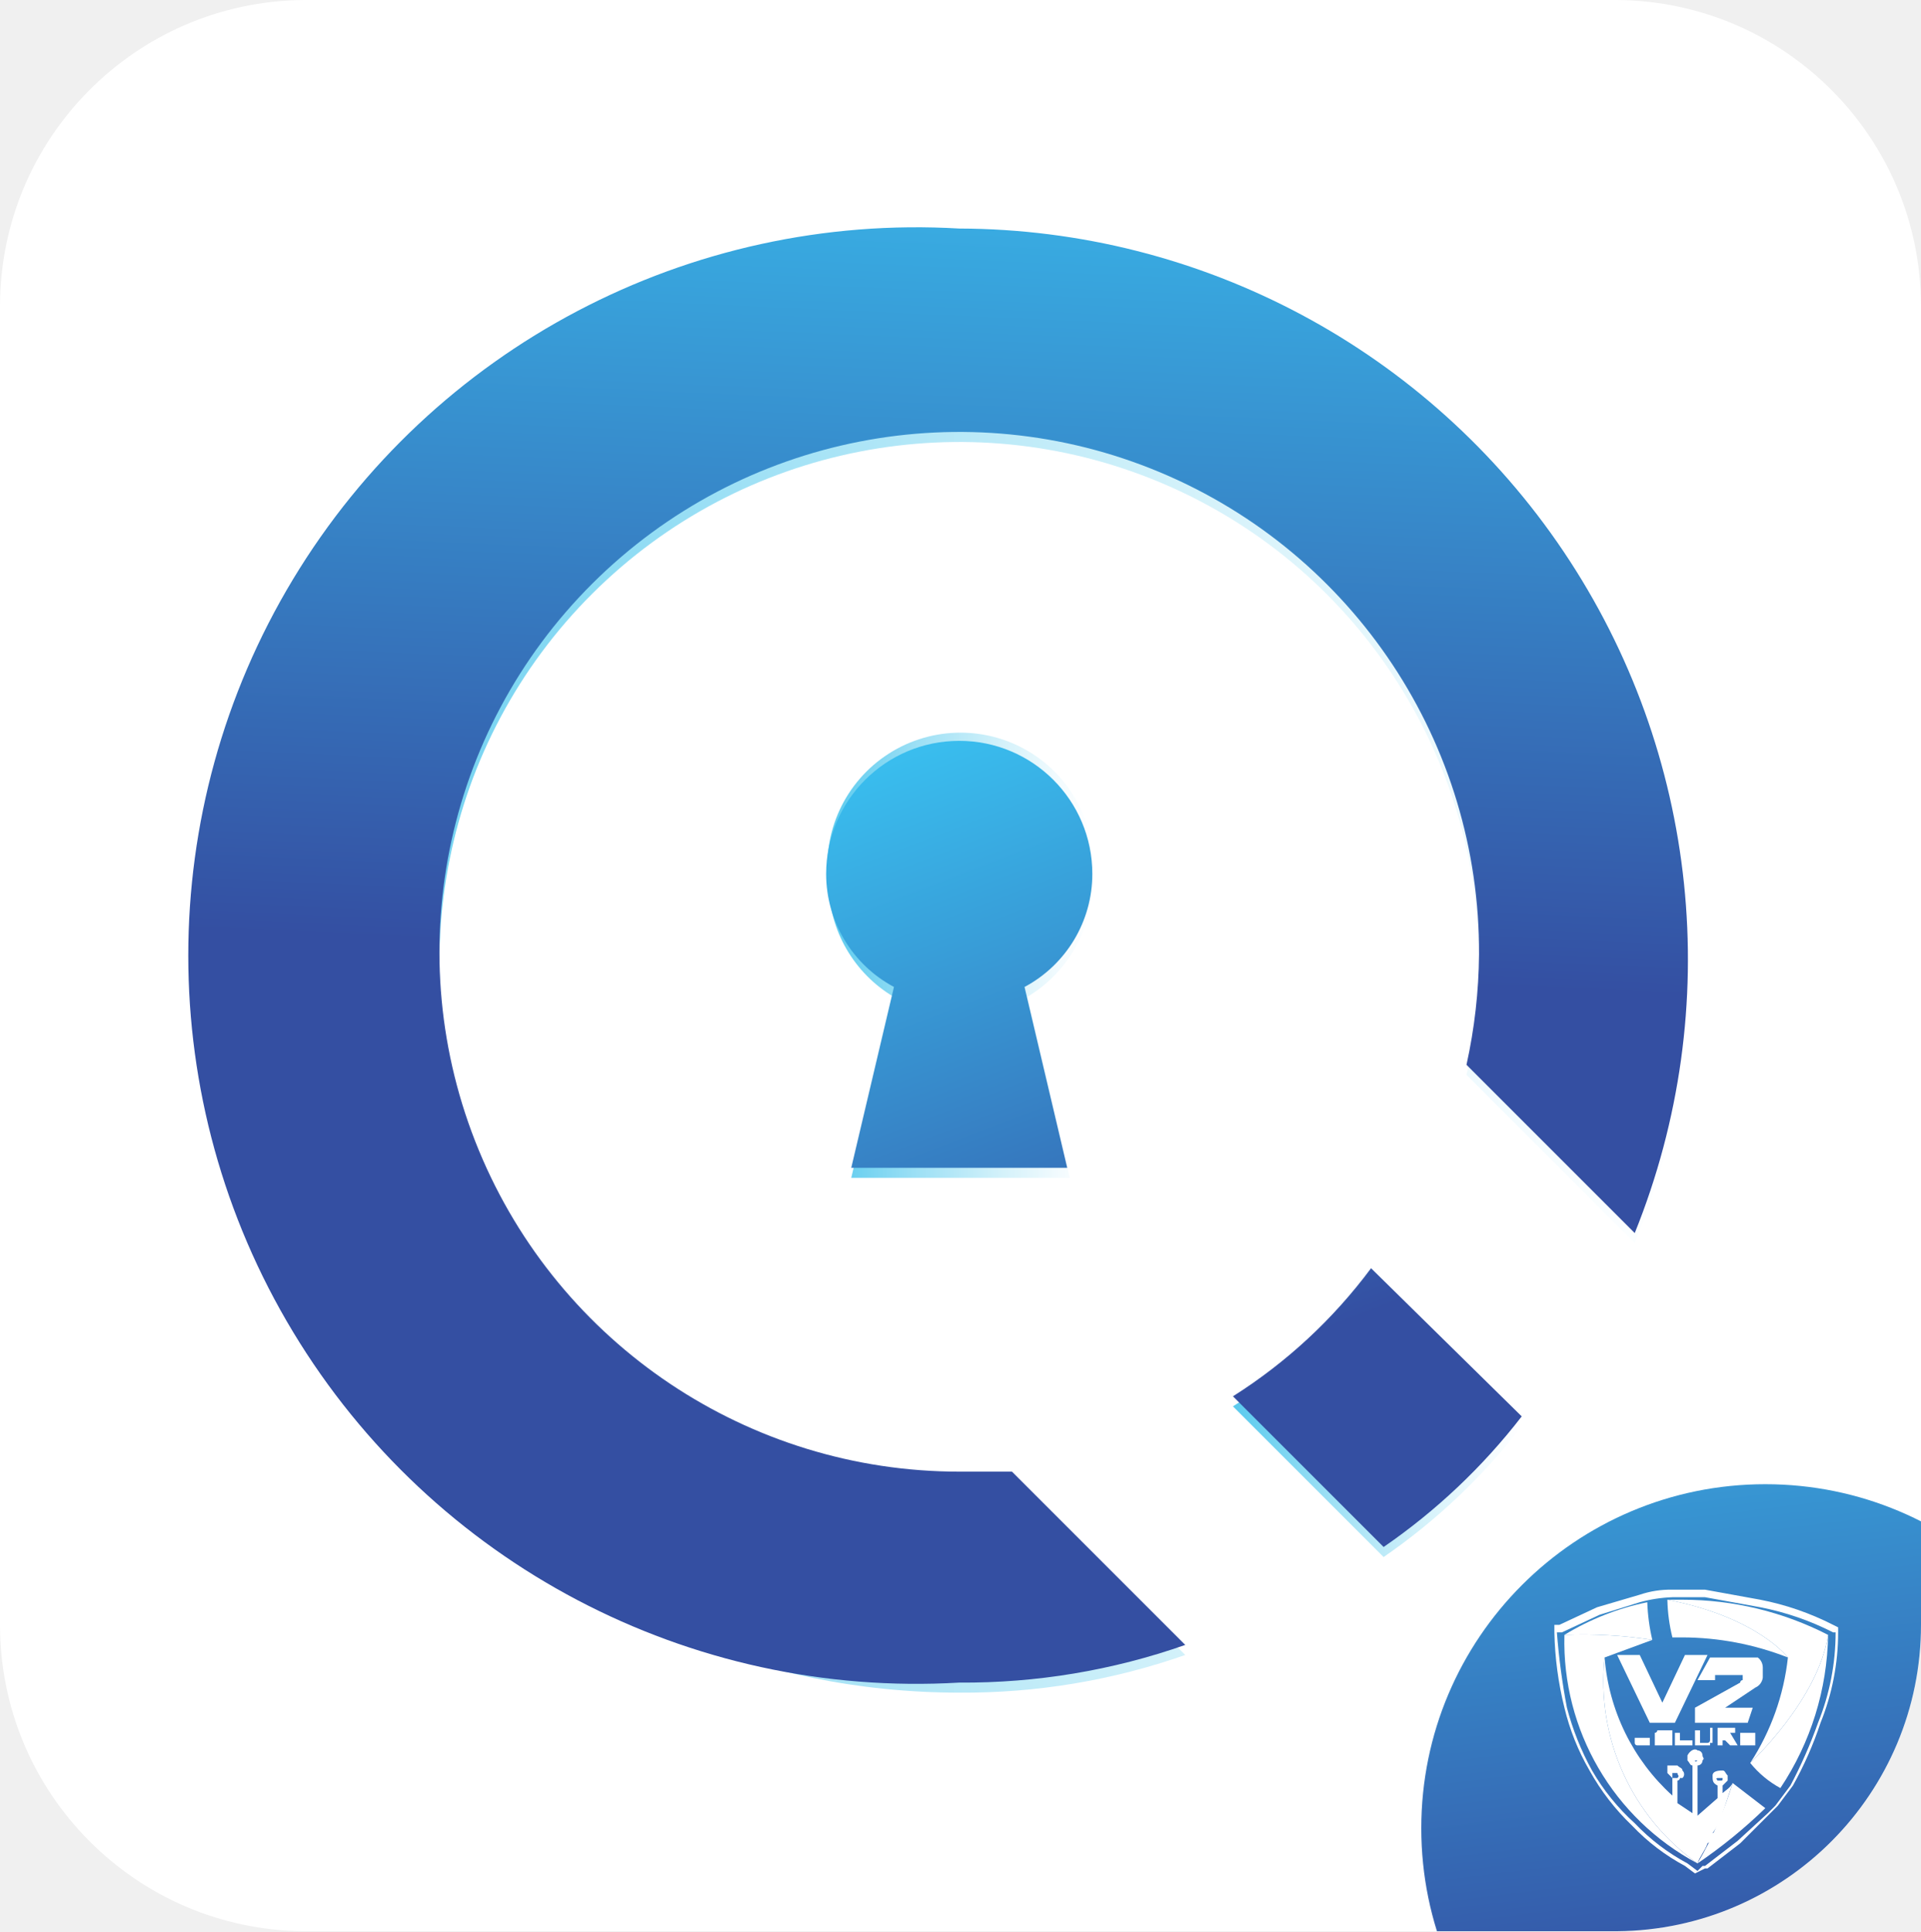
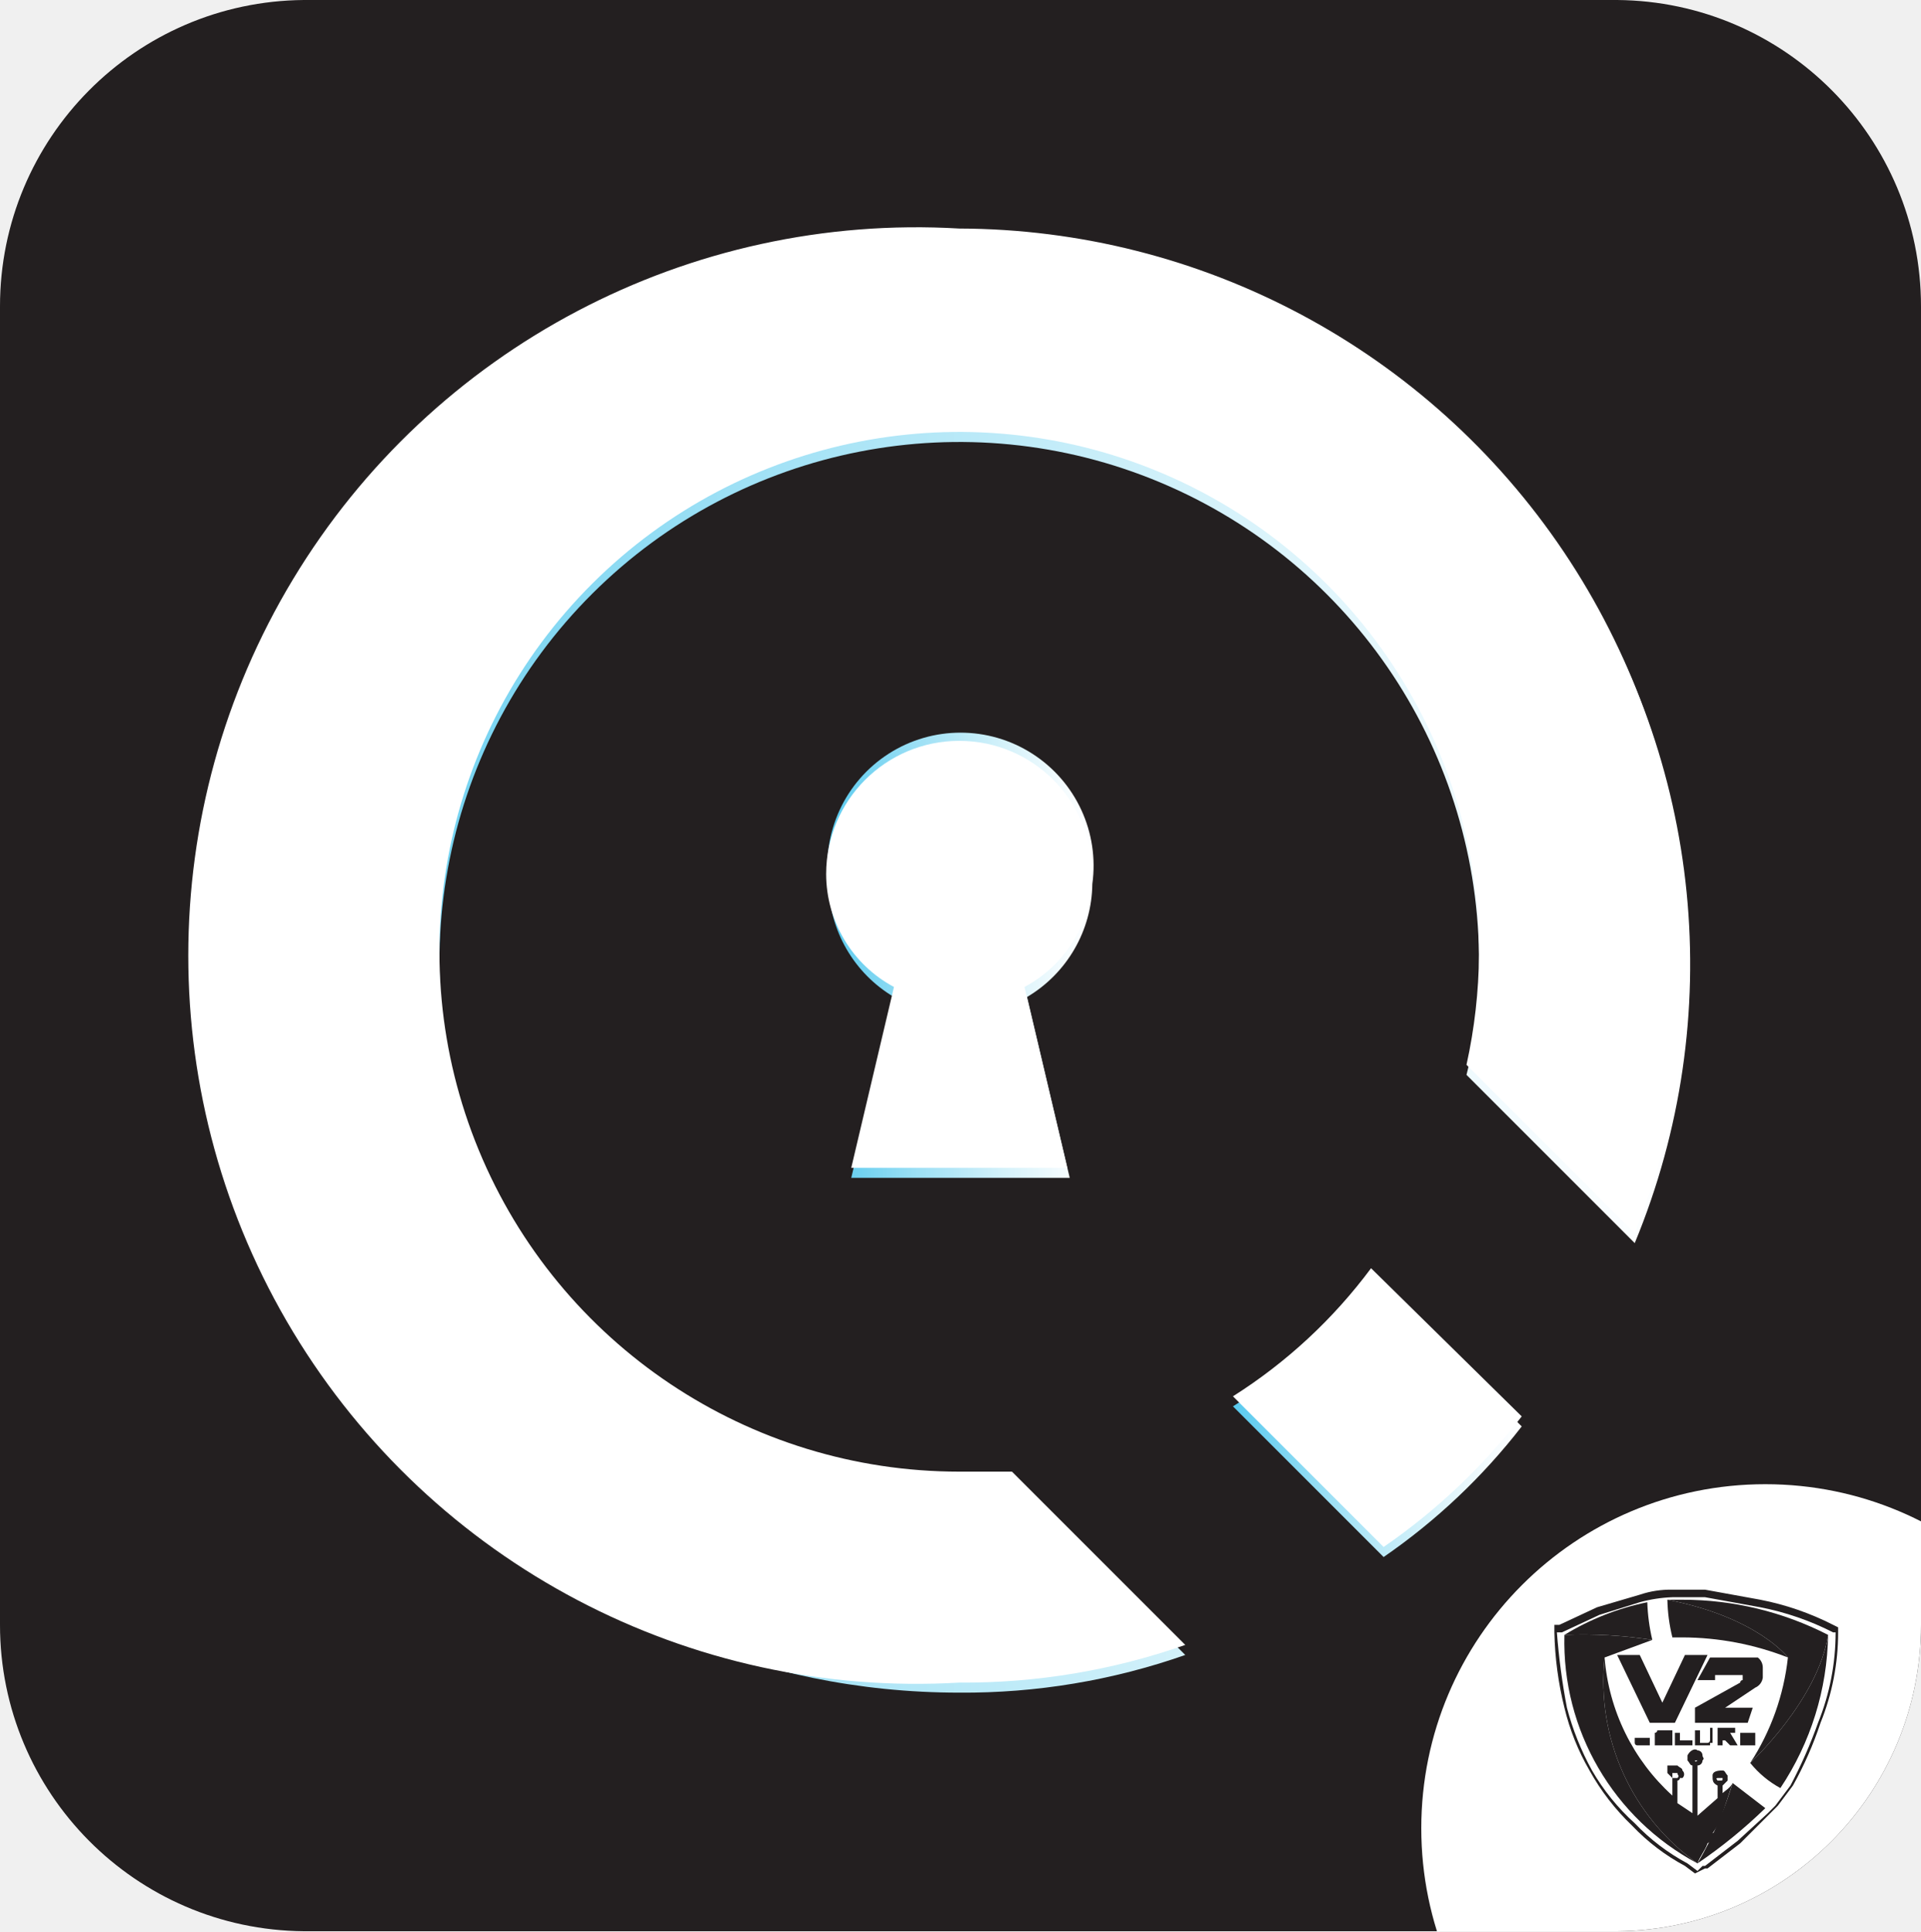
<svg xmlns="http://www.w3.org/2000/svg" xmlns:xlink="http://www.w3.org/1999/xlink" id="Layer_1" data-name="Layer 1" viewBox="0 0 76.5 76.9">
  <defs>
-     <style>.cls-1{fill:none;clip-rule:evenodd;}.cls-2{clip-path:url(#clip-path);}.cls-11,.cls-3{fill:#fff;}.cls-3{fill-rule:evenodd;}.cls-4{fill:url(#linear-gradient);}.cls-5{fill:url(#linear-gradient-2);}.cls-6{fill:url(#linear-gradient-3);}.cls-7{fill:url(#linear-gradient-4);}.cls-8{fill:url(#linear-gradient-5);}.cls-9{fill:url(#linear-gradient-6);}.cls-10{fill:url(#linear-gradient-7);}</style>
+     <style>.cls-1{fill:none;clip-rule:evenodd;}.cls-2{clip-path:url(#clip-path);}.cls-3,.cls-8{fill:#231f20;}.cls-3{fill-rule:evenodd;}.cls-4{fill:#fff;}.cls-5{fill:url(#linear-gradient);}.cls-6{fill:url(#linear-gradient-2);}.cls-7{fill:url(#linear-gradient-3);}</style>
    <clipPath id="clip-path">
      <path class="cls-1" d="M76.5,64.7V12.2A12.2,12.2,0,0,0,64.4,0H12.1A12.2,12.2,0,0,0,0,12.2V64.7A12.2,12.2,0,0,0,12.1,76.9H64.4A12.2,12.2,0,0,0,76.5,64.7" />
    </clipPath>
-     <linearGradient id="linear-gradient" x1="66.98" y1="45.33" x2="71.19" y2="79.8" gradientUnits="userSpaceOnUse">
-       <stop offset="0" stop-color="#3ac6f4" />
-       <stop offset="1" stop-color="#344fa2" />
-     </linearGradient>
-     <linearGradient id="linear-gradient-2" x1="32.95" y1="38.41" x2="43.53" y2="38.41" gradientUnits="userSpaceOnUse">
+     <linearGradient id="linear-gradient" x1="32.95" y1="38.41" x2="43.53" y2="38.41" gradientUnits="userSpaceOnUse">
      <stop offset="0" stop-color="#59caee" />
      <stop offset="0.34" stop-color="#9de0f5" />
      <stop offset="0.65" stop-color="#d2f1fa" />
      <stop offset="0.88" stop-color="#f3fbfe" />
      <stop offset="1" stop-color="#fff" />
    </linearGradient>
-     <linearGradient id="linear-gradient-3" x1="49.07" y1="56.46" x2="60.59" y2="56.46" xlink:href="#linear-gradient-2" />
-     <linearGradient id="linear-gradient-4" x1="9.27" y1="38.43" x2="67.26" y2="38.43" xlink:href="#linear-gradient-2" />
-     <linearGradient id="linear-gradient-5" x1="34.23" y1="28.46" x2="44.76" y2="56.04" xlink:href="#linear-gradient" />
-     <linearGradient id="linear-gradient-6" x1="43" y1="25.11" x2="53.53" y2="52.69" xlink:href="#linear-gradient" />
-     <linearGradient id="linear-gradient-7" x1="39.95" y1="0.3" x2="38.23" y2="38.4" xlink:href="#linear-gradient" />
+     <linearGradient id="linear-gradient-2" x1="49.07" y1="56.46" x2="60.59" y2="56.46" xlink:href="#linear-gradient" />
+     <linearGradient id="linear-gradient-3" x1="9.27" y1="38.43" x2="67.26" y2="38.43" xlink:href="#linear-gradient" />
  </defs>
  <g class="cls-2">
    <path class="cls-3" d="M76.5,64.7V12.2A12.2,12.2,0,0,0,64.4,0H12.1A12.2,12.2,0,0,0,0,12.2V64.7A12.2,12.2,0,0,0,12.1,76.9H64.4A12.2,12.2,0,0,0,76.5,64.7" />
    <circle class="cls-4" cx="70.3" cy="72.8" r="13.7" />
    <path class="cls-5" d="M43.5,35.2a5.3,5.3,0,1,0-10.5,0,5.3,5.3,0,0,0,2.6,4.5l-1.7,7.2h8.7l-1.7-7.2A5.3,5.3,0,0,0,43.5,35.2Z" />
    <path class="cls-6" d="M49.1,56l6,6a24.6,24.6,0,0,0,5.5-5.2l-5.9-5.9A20.9,20.9,0,0,1,49.1,56Z" />
    <path class="cls-7" d="M38.2,9.4a29,29,0,0,0,0,58,26.6,26.6,0,0,0,9-1.5L40.3,59H38.2A20.7,20.7,0,1,1,58.9,38.4a16.1,16.1,0,0,1-.5,4.4l6.7,6.7A29,29,0,0,0,38.2,9.4Z" />
-     <path class="cls-8" d="M43.5,34.8a5.3,5.3,0,0,0-10.6,0,5.1,5.1,0,0,0,2.7,4.5l-1.7,7.2h8.6l-1.7-7.2A5.1,5.1,0,0,0,43.5,34.8Z" />
-     <path class="cls-9" d="M49.1,55.6l6,6a24.5,24.5,0,0,0,5.5-5.2l-6-5.9A20.5,20.5,0,0,1,49.1,55.6Z" />
-     <path class="cls-10" d="M38.2,9.1a29,29,0,1,0,0,57.9,26.6,26.6,0,0,0,9-1.5l-6.9-6.9H38.2A20.7,20.7,0,1,1,58.9,38a21.2,21.2,0,0,1-.5,4.4l6.7,6.7a29.1,29.1,0,0,0-26.9-40Z" />
-     <path class="cls-11" d="M72.8,65.1a11.3,11.3,0,0,1-1.9,6.1,4,4,0,0,1-1.2-1S72.4,67.7,72.8,65.1Z" />
-     <path class="cls-11" d="M72.8,65.1c-.4,2.6-3.1,5.1-3.1,5.1A9.6,9.6,0,0,0,71.2,66s-1.2-1.6-4.8-2.3H67A12.7,12.7,0,0,1,72.8,65.1Z" />
-     <path class="cls-11" d="M71.2,66a11.6,11.6,0,0,0-4.2-.8h-.4a6.8,6.8,0,0,1-.2-1.5C70,64.4,71.2,66,71.2,66Z" />
+     <path class="cls-4" d="M43.5,34.8a5.3,5.3,0,0,0-10.6,0,5.1,5.1,0,0,0,2.7,4.5l-1.7,7.2h8.6l-1.7-7.2A5.1,5.1,0,0,0,43.5,34.8Z" />
+     <path class="cls-4" d="M49.1,55.6l6,6a24.5,24.5,0,0,0,5.5-5.2l-6-5.9A20.5,20.5,0,0,1,49.1,55.6Z" />
+     <path class="cls-4" d="M38.2,9.1a29,29,0,1,0,0,57.9,26.6,26.6,0,0,0,9-1.5l-6.9-6.9H38.2A20.7,20.7,0,1,1,58.9,38a21.2,21.2,0,0,1-.5,4.4l6.7,6.7a29.1,29.1,0,0,0-26.9-40Z" />
+     <path class="cls-8" d="M72.8,65.1a11.3,11.3,0,0,1-1.9,6.1,4,4,0,0,1-1.2-1S72.4,67.7,72.8,65.1Z" />
+     <path class="cls-8" d="M72.8,65.1c-.4,2.6-3.1,5.1-3.1,5.1A9.6,9.6,0,0,0,71.2,66s-1.2-1.6-4.8-2.3H67A12.7,12.7,0,0,1,72.8,65.1Z" />
+     <path class="cls-8" d="M71.2,66a11.6,11.6,0,0,0-4.2-.8h-.4a6.8,6.8,0,0,1-.2-1.5C70,64.4,71.2,66,71.2,66Z" />
    <path class="cls-3" d="M67.6,74.2a10,10,0,0,1-5.3-9.1h0a18.1,18.1,0,0,1,3.5.2l-1.9.7A8.9,8.9,0,0,0,67.6,74.2Z" />
    <path class="cls-3" d="M65.8,65.3a18.1,18.1,0,0,0-3.5-.2,10.3,10.3,0,0,1,3.3-1.3A7.7,7.7,0,0,0,65.8,65.3Z" />
    <path class="cls-3" d="M68.6,72.2,69,71c-.1.2-.3.3-.4.4v-.3h0l.2-.2v-.2c-.1-.1-.1-.2-.2-.2s-.4,0-.4.2,0,.3.2.4h0v.5l-.8.7v-2a.2.2,0,0,0,.2-.2c.1-.1,0-.1,0-.2a.2.2,0,0,0-.2-.2c-.1-.1-.3,0-.4.2v.2c.1.1.1.2.2.2h0v1.9l-.6-.4v-.9a.1.1,0,0,0,.1-.1H67a.2.2,0,0,0,0-.3c0-.1-.1-.1-.2-.2h-.4v.3l.2.2h0v.7A8.3,8.3,0,0,1,63.9,66a8.9,8.9,0,0,0,3.7,8.2h0c.1-.3.3-.5.4-.8l.6-.4Zm-.2-1.4h.2c0,.1,0,.1-.1.1h-.1S68.3,70.8,68.4,70.8Zm-1.8-.2h.2c0,.1.1.1,0,.2h-.2Zm.8-.5h.2s-.1.1-.1,0Zm.8,2.9.2-.3v.2Z" />
    <path class="cls-3" d="M70.3,72a19.9,19.9,0,0,1-2.7,2.2A14.7,14.7,0,0,0,69,71Z" />
-     <path class="cls-11" d="M65.7,69.5h-.5a.1.1,0,0,1-.1-.1v-.2h.7V69h0v.2h-.1Z" />
-     <path class="cls-11" d="M66.6,69.5h-.7v-.5a.1.1,0,0,0,.1-.1h.6V69h0Z" />
-     <path class="cls-11" d="M67.4,69.5h-.7v-.5h.7V69h-.5v.3h.5Z" />
-     <path class="cls-11" d="M68.1,69.5h-.6v-.6h.2v.5H68a.1.1,0,0,0,.1-.1v-.5h.1v.6h-.1Z" />
-     <path class="cls-11" d="M69.2,69.5h-.3l-.2-.2h-.1v.2h-.2v-.7h.7v.2h-.2Zm-.3-.4Z" />
-     <path class="cls-11" d="M69.9,69.5h-.6v-.5h.6V69h0Z" />
-     <path class="cls-11" d="M66.7,68.6h-1l-1.3-2.7h.9l.9,1.9.9-1.9H68Z" />
-     <path class="cls-11" d="M68.7,68l1.2-.8a.5.5,0,0,0,.3-.4v-.4A.5.5,0,0,0,70,66H68.1l-.5.9h.7v-.2h1.1v.2a.1.1,0,0,0-.1.1L67.5,68v.6h2.1l.2-.6Z" />
-     <polygon class="cls-11" points="62.1 64.7 62.1 64.7 62.1 64.7 62.1 64.7" />
-     <path class="cls-11" d="M73,64.7h0a11,11,0,0,0-2.9-1l-2.2-.4H66.6a3.8,3.8,0,0,0-1.3.2h0l-1.7.5-1.5.7h-.2V65a13.6,13.6,0,0,0,.4,3,9.3,9.3,0,0,0,1,2.5A9.2,9.2,0,0,0,65,72.7a8.3,8.3,0,0,0,2.1,1.6l.4.3.4-.2H68l1.3-1,1.2-1.2h0l.3-.3.6-.8h0a14.5,14.5,0,0,0,1.1-2.5,9.6,9.6,0,0,0,.7-3.6v-.2Zm.1.3a9.6,9.6,0,0,1-.7,3.6,18.9,18.9,0,0,1-1.1,2.5l-.3.4-.3.4-.3.3-1.2,1.1-1.3,1h-.1l-.2.2-.4-.3h0a8.3,8.3,0,0,1-2.1-1.6,8.7,8.7,0,0,1-1.7-2.1,10.9,10.9,0,0,1-1-2.5,27.2,27.2,0,0,1-.4-3h.2l1.5-.7,1.6-.5a5.6,5.6,0,0,1,1.3-.2h1.3l2.2.4a11,11,0,0,1,2.9,1h.1Z" />
+     <path class="cls-8" d="M65.7,69.5h-.5a.1.1,0,0,1-.1-.1v-.2h.7V69h0v.2h-.1Z" />
+     <path class="cls-8" d="M66.6,69.5h-.7v-.5a.1.1,0,0,0,.1-.1h.6V69h0Z" />
+     <path class="cls-8" d="M67.4,69.5h-.7v-.5h.7V69h-.5v.3h.5Z" />
+     <path class="cls-8" d="M68.1,69.5h-.6v-.6h.2v.5H68a.1.1,0,0,0,.1-.1v-.5h.1v.6h-.1Z" />
+     <path class="cls-8" d="M69.2,69.5h-.3l-.2-.2h-.1v.2h-.2v-.7h.7v.2h-.2Zm-.3-.4Z" />
+     <path class="cls-8" d="M69.9,69.5h-.6v-.5h.6V69h0Z" />
+     <path class="cls-8" d="M66.7,68.6h-1l-1.3-2.7h.9l.9,1.9.9-1.9H68Z" />
+     <path class="cls-8" d="M68.7,68l1.2-.8a.5.5,0,0,0,.3-.4v-.4A.5.5,0,0,0,70,66H68.1l-.5.9h.7v-.2h1.1v.2a.1.1,0,0,0-.1.1L67.5,68v.6h2.1l.2-.6Z" />
+     <polygon class="cls-8" points="62.1 64.7 62.1 64.7 62.1 64.7 62.1 64.7" />
+     <path class="cls-8" d="M73,64.7h0a11,11,0,0,0-2.9-1l-2.2-.4H66.6a3.8,3.8,0,0,0-1.3.2h0l-1.7.5-1.5.7h-.2V65a13.6,13.6,0,0,0,.4,3,9.3,9.3,0,0,0,1,2.5A9.2,9.2,0,0,0,65,72.7a8.3,8.3,0,0,0,2.1,1.6l.4.3.4-.2H68l1.3-1,1.2-1.2h0l.3-.3.6-.8h0a14.5,14.5,0,0,0,1.1-2.5,9.6,9.6,0,0,0,.7-3.6v-.2Zm.1.3a9.6,9.6,0,0,1-.7,3.6,18.9,18.9,0,0,1-1.1,2.5l-.3.4-.3.4-.3.3-1.2,1.1-1.3,1h-.1l-.2.2-.4-.3h0a8.3,8.3,0,0,1-2.1-1.6,8.7,8.7,0,0,1-1.7-2.1,10.9,10.9,0,0,1-1-2.5,27.2,27.2,0,0,1-.4-3h.2l1.5-.7,1.6-.5a5.6,5.6,0,0,1,1.3-.2h1.3l2.2.4a11,11,0,0,1,2.9,1h.1Z" />
  </g>
</svg>
